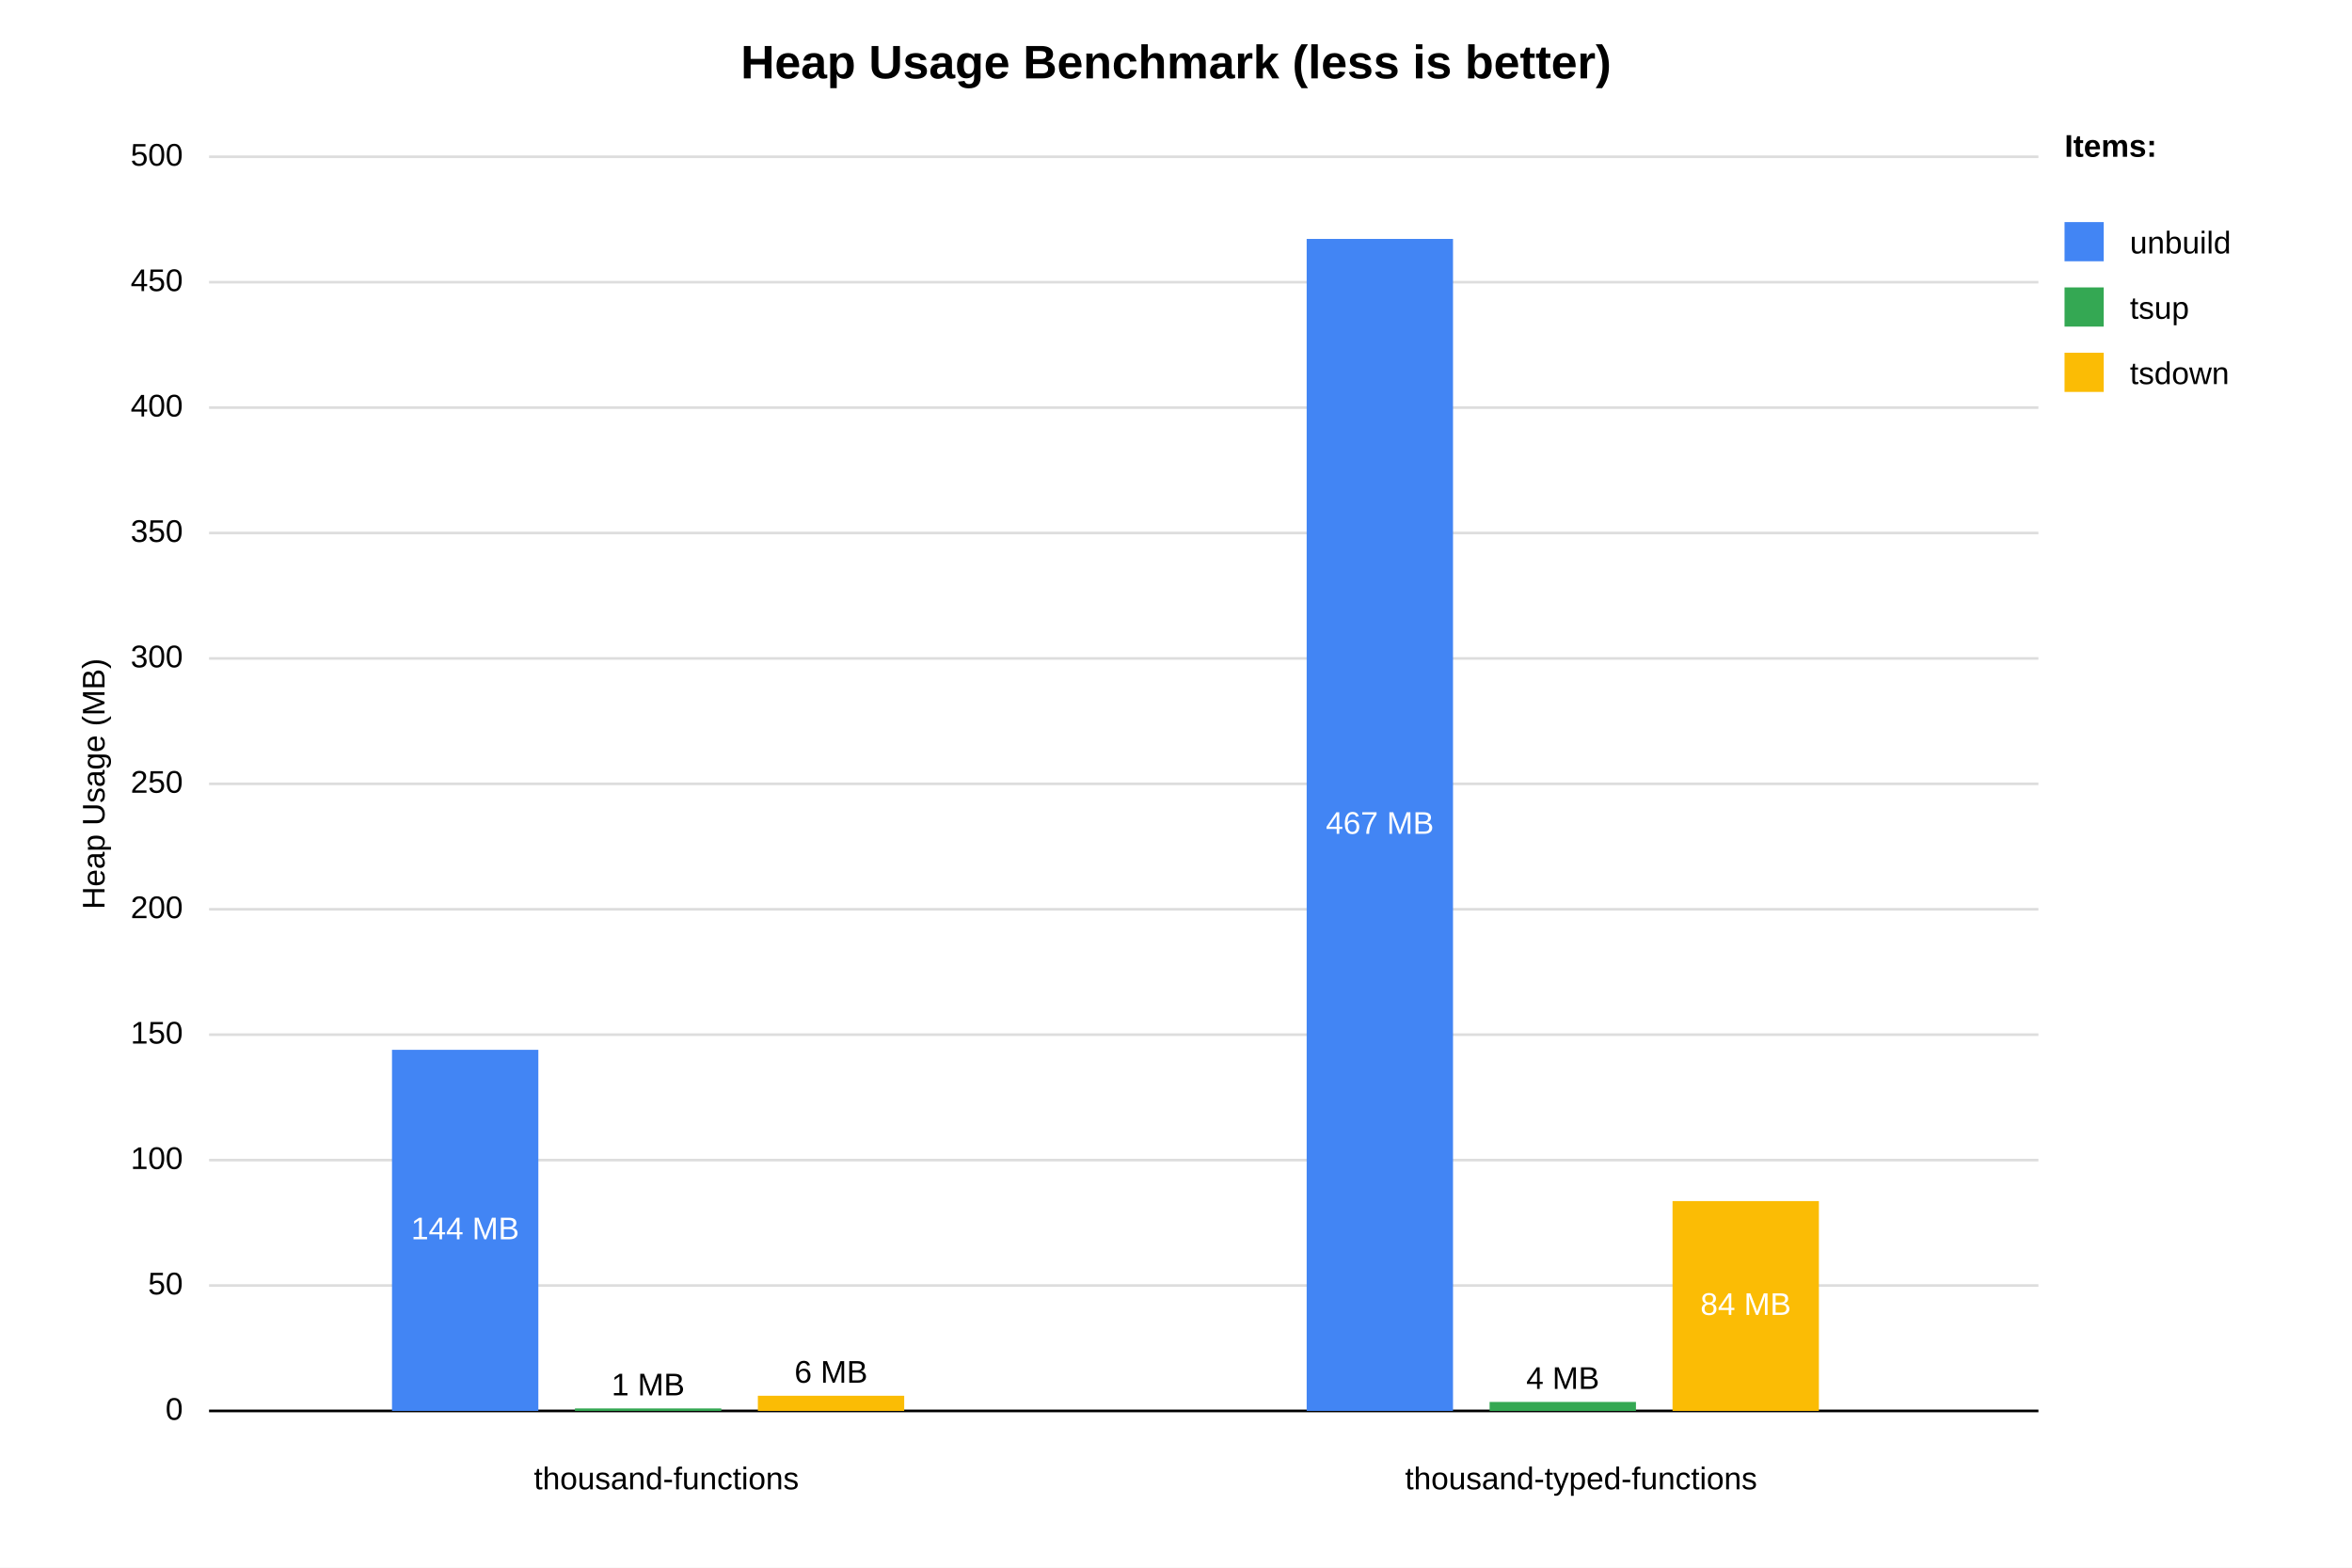
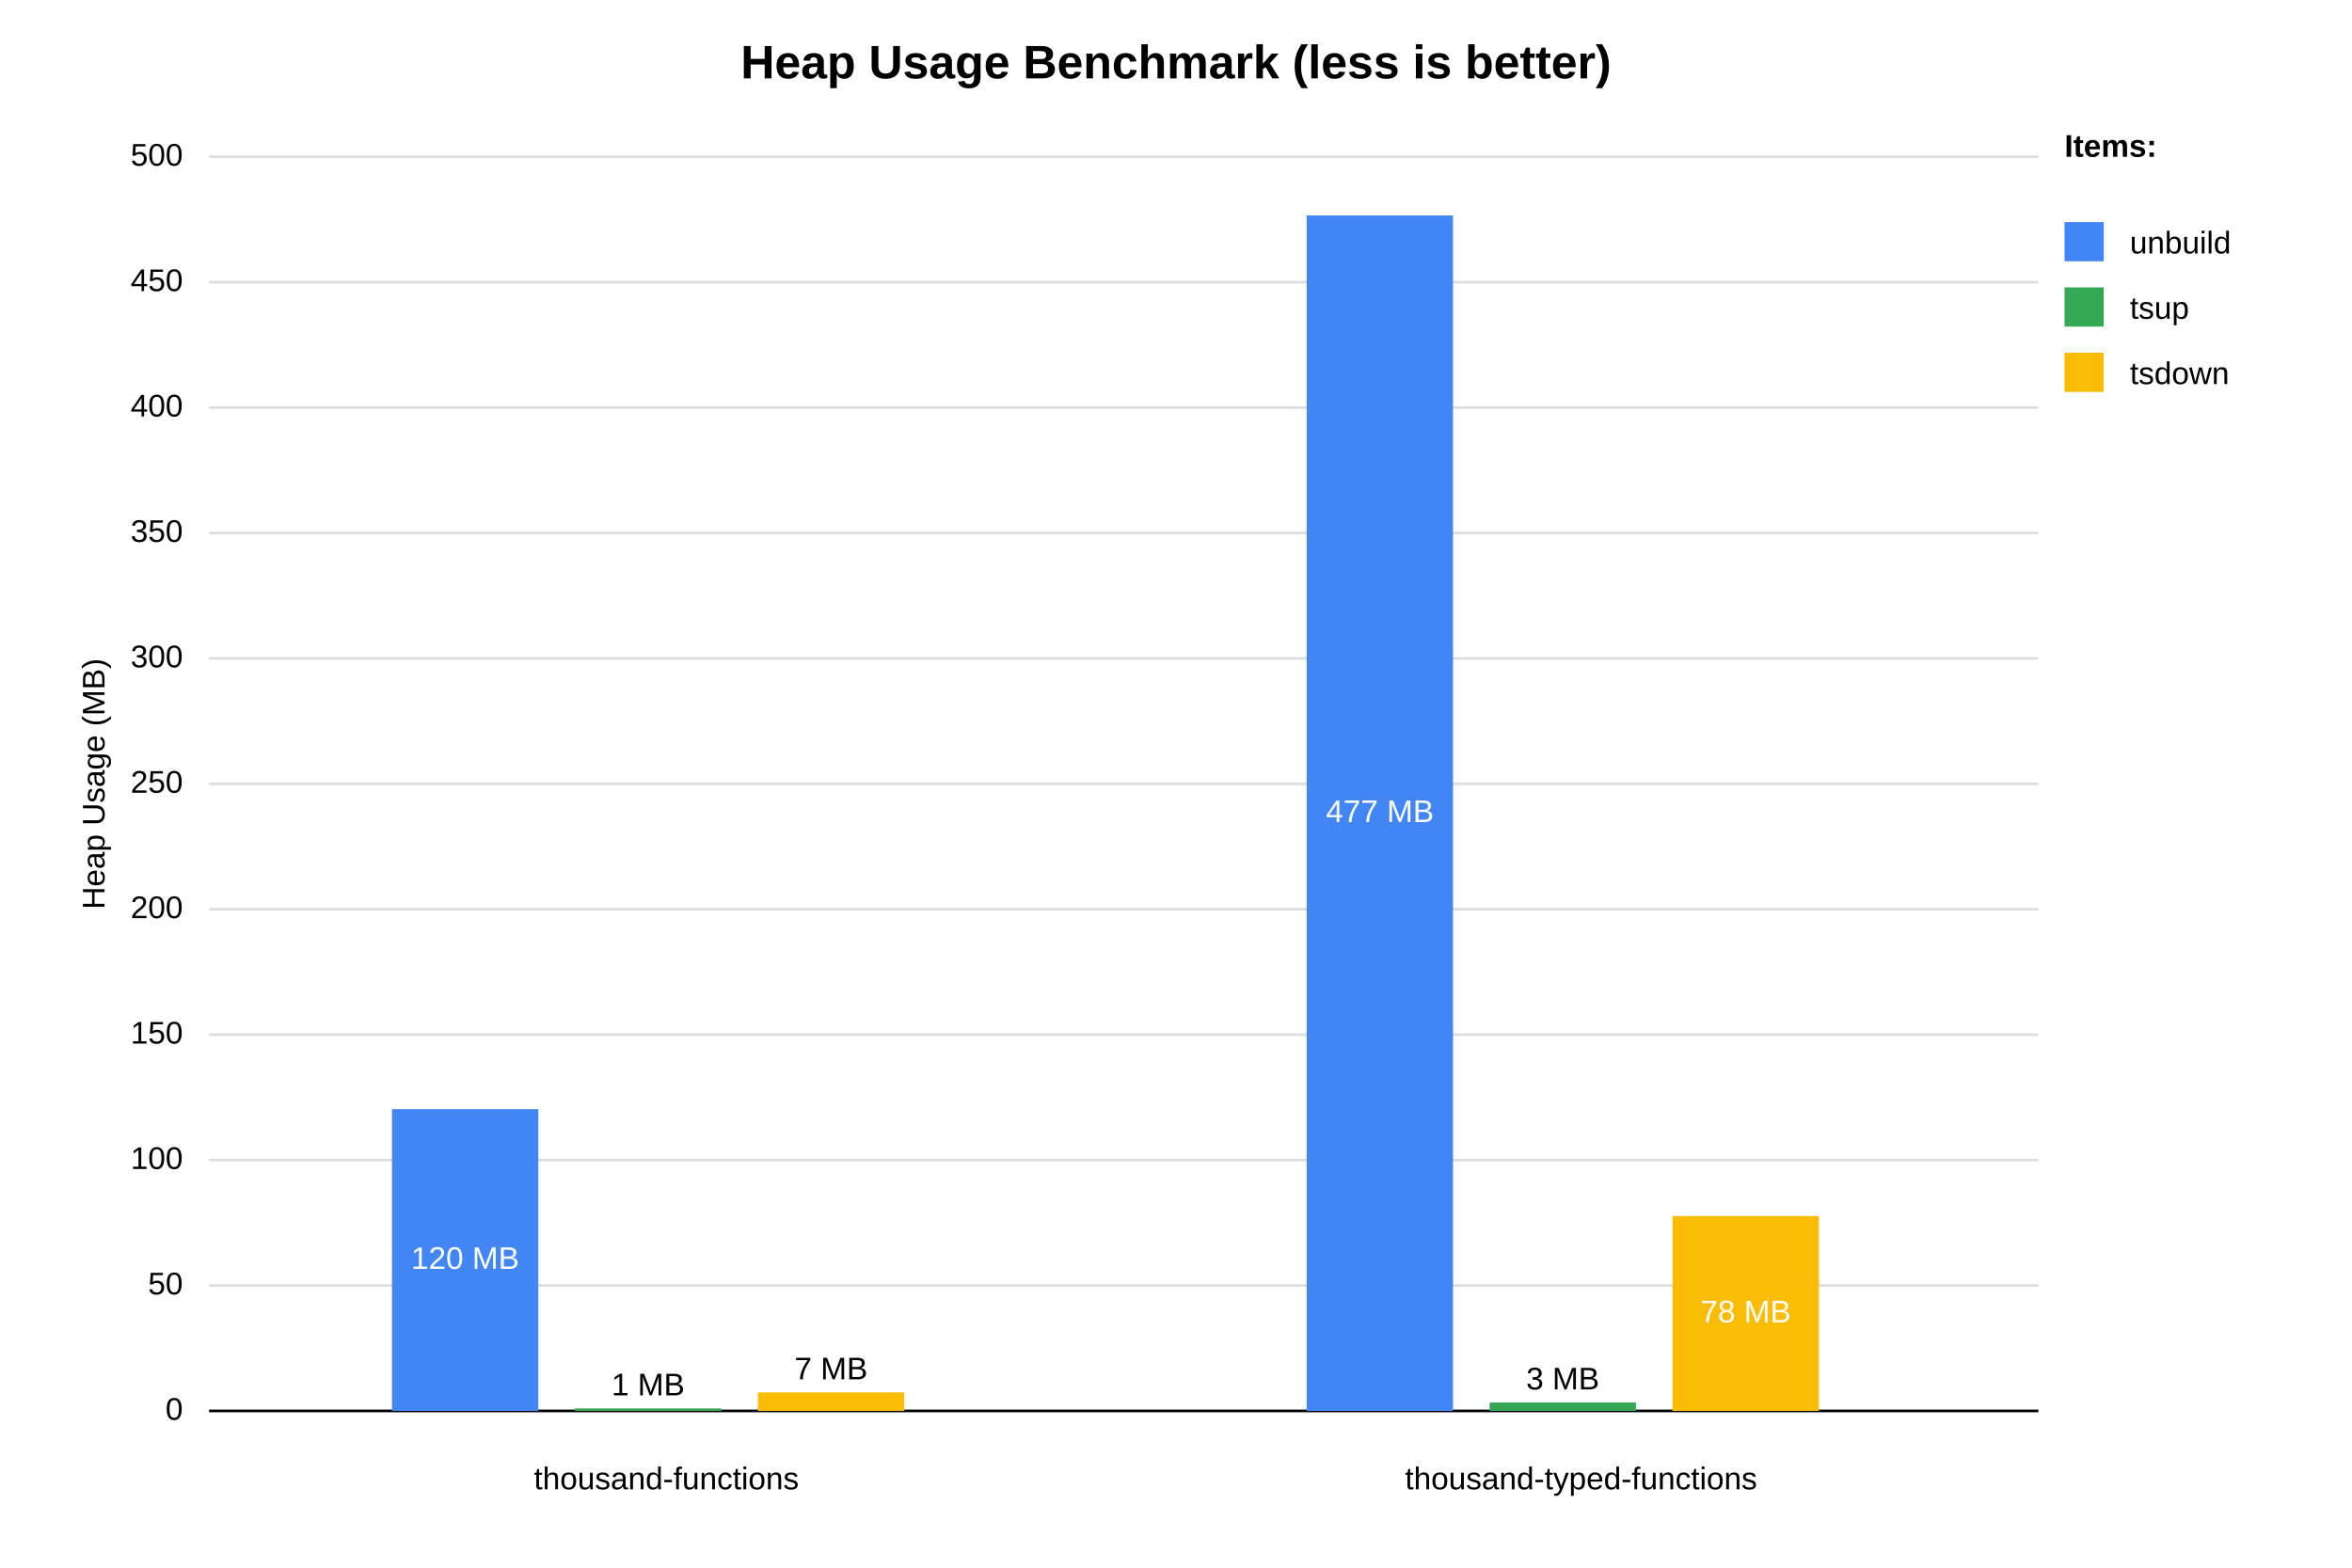
<svg xmlns="http://www.w3.org/2000/svg" width="900" height="600">
  <rect width="900" height="600" fill="white" />
  <text x="450" y="30" font-family="Arial, sans-serif" font-size="18" font-weight="bold" text-anchor="middle">Heap Usage Benchmark (less is better)</text>
  <g transform="translate(80, 60)">
    <line x1="0" y1="480" x2="700" y2="480" stroke="#ddd" stroke-width="1" />
    <text x="-10" y="480" font-family="Arial, sans-serif" font-size="12" text-anchor="end" dominant-baseline="middle">0</text>
    <line x1="0" y1="432" x2="700" y2="432" stroke="#ddd" stroke-width="1" />
    <text x="-10" y="432" font-family="Arial, sans-serif" font-size="12" text-anchor="end" dominant-baseline="middle">50</text>
    <line x1="0" y1="384" x2="700" y2="384" stroke="#ddd" stroke-width="1" />
    <text x="-10" y="384" font-family="Arial, sans-serif" font-size="12" text-anchor="end" dominant-baseline="middle">100</text>
    <line x1="0" y1="336" x2="700" y2="336" stroke="#ddd" stroke-width="1" />
    <text x="-10" y="336" font-family="Arial, sans-serif" font-size="12" text-anchor="end" dominant-baseline="middle">150</text>
    <line x1="0" y1="288" x2="700" y2="288" stroke="#ddd" stroke-width="1" />
    <text x="-10" y="288" font-family="Arial, sans-serif" font-size="12" text-anchor="end" dominant-baseline="middle">200</text>
    <line x1="0" y1="240" x2="700" y2="240" stroke="#ddd" stroke-width="1" />
    <text x="-10" y="240" font-family="Arial, sans-serif" font-size="12" text-anchor="end" dominant-baseline="middle">250</text>
    <line x1="0" y1="192" x2="700" y2="192" stroke="#ddd" stroke-width="1" />
    <text x="-10" y="192" font-family="Arial, sans-serif" font-size="12" text-anchor="end" dominant-baseline="middle">300</text>
    <line x1="0" y1="144" x2="700" y2="144" stroke="#ddd" stroke-width="1" />
    <text x="-10" y="144" font-family="Arial, sans-serif" font-size="12" text-anchor="end" dominant-baseline="middle">350</text>
    <line x1="0" y1="96" x2="700" y2="96" stroke="#ddd" stroke-width="1" />
    <text x="-10" y="96" font-family="Arial, sans-serif" font-size="12" text-anchor="end" dominant-baseline="middle">400</text>
    <line x1="0" y1="48" x2="700" y2="48" stroke="#ddd" stroke-width="1" />
    <text x="-10" y="48" font-family="Arial, sans-serif" font-size="12" text-anchor="end" dominant-baseline="middle">450</text>
    <line x1="0" y1="0" x2="700" y2="0" stroke="#ddd" stroke-width="1" />
    <text x="-10" y="0" font-family="Arial, sans-serif" font-size="12" text-anchor="end" dominant-baseline="middle">500</text>
    <text x="-40" y="240" font-family="Arial, sans-serif" font-size="12" text-anchor="middle" transform="rotate(-90, -40, 240)">Heap Usage (MB)</text>
    <line x1="0" y1="480" x2="700" y2="480" stroke="#000" stroke-width="1" />
    <text x="175" y="510" font-family="Arial, sans-serif" font-size="12" text-anchor="middle">thousand-functions</text>
-     <rect x="70" y="341.796" width="56" height="138.204" fill="#4285F4" />
-     <text x="98" y="410.898" font-family="Arial, sans-serif" font-size="12" text-anchor="middle" fill="#fff" dominant-baseline="middle">144 MB</text>
-     <rect x="140" y="479.046" width="56" height="0.954" fill="#34A853" />
-     <text x="168" y="474.046" font-family="Arial, sans-serif" font-size="12" text-anchor="middle">1 MB</text>
-     <rect x="210" y="474.195" width="56" height="5.805" fill="#FBBC05" />
-     <text x="238" y="469.195" font-family="Arial, sans-serif" font-size="12" text-anchor="middle">6 MB</text>
+     <rect x="70" y="364.492" width="56" height="115.508" fill="#4285F4" />
+     <text x="98" y="422.246" font-family="Arial, sans-serif" font-size="12" text-anchor="middle" fill="#fff" dominant-baseline="middle">120 MB</text>
+     <rect x="140" y="479.051" width="56" height="0.949" fill="#34A853" />
+     <text x="168" y="474.051" font-family="Arial, sans-serif" font-size="12" text-anchor="middle">1 MB</text>
+     <rect x="210" y="472.916" width="56" height="7.084" fill="#FBBC05" />
+     <text x="238" y="467.916" font-family="Arial, sans-serif" font-size="12" text-anchor="middle">7 MB</text>
    <text x="525" y="510" font-family="Arial, sans-serif" font-size="12" text-anchor="middle">thousand-typed-functions</text>
-     <rect x="420" y="31.445" width="56" height="448.555" fill="#4285F4" />
-     <text x="448" y="255.722" font-family="Arial, sans-serif" font-size="12" text-anchor="middle" fill="#fff" dominant-baseline="middle">467 MB</text>
-     <rect x="490" y="476.567" width="56" height="3.433" fill="#34A853" />
-     <text x="518" y="471.567" font-family="Arial, sans-serif" font-size="12" text-anchor="middle">4 MB</text>
-     <rect x="560" y="399.687" width="56" height="80.313" fill="#FBBC05" />
-     <text x="588" y="439.844" font-family="Arial, sans-serif" font-size="12" text-anchor="middle" fill="#fff" dominant-baseline="middle">84 MB</text>
+     <rect x="420" y="22.471" width="56" height="457.529" fill="#4285F4" />
+     <text x="448" y="251.235" font-family="Arial, sans-serif" font-size="12" text-anchor="middle" fill="#fff" dominant-baseline="middle">477 MB</text>
+     <rect x="490" y="476.779" width="56" height="3.221" fill="#34A853" />
+     <text x="518" y="471.779" font-family="Arial, sans-serif" font-size="12" text-anchor="middle">3 MB</text>
+     <rect x="560" y="405.408" width="56" height="74.592" fill="#FBBC05" />
+     <text x="588" y="442.704" font-family="Arial, sans-serif" font-size="12" text-anchor="middle" fill="#fff" dominant-baseline="middle">78 MB</text>
    <text x="710" y="0" font-family="Arial, sans-serif" font-size="12" font-weight="bold" text-anchor="start">Items:</text>
    <rect x="710" y="25" width="15" height="15" fill="#4285F4" />
    <text x="735" y="37" font-family="Arial, sans-serif" font-size="12" text-anchor="start">unbuild</text>
    <rect x="710" y="50" width="15" height="15" fill="#34A853" />
    <text x="735" y="62" font-family="Arial, sans-serif" font-size="12" text-anchor="start">tsup</text>
    <rect x="710" y="75" width="15" height="15" fill="#FBBC05" />
    <text x="735" y="87" font-family="Arial, sans-serif" font-size="12" text-anchor="start">tsdown</text>
  </g>
</svg>
